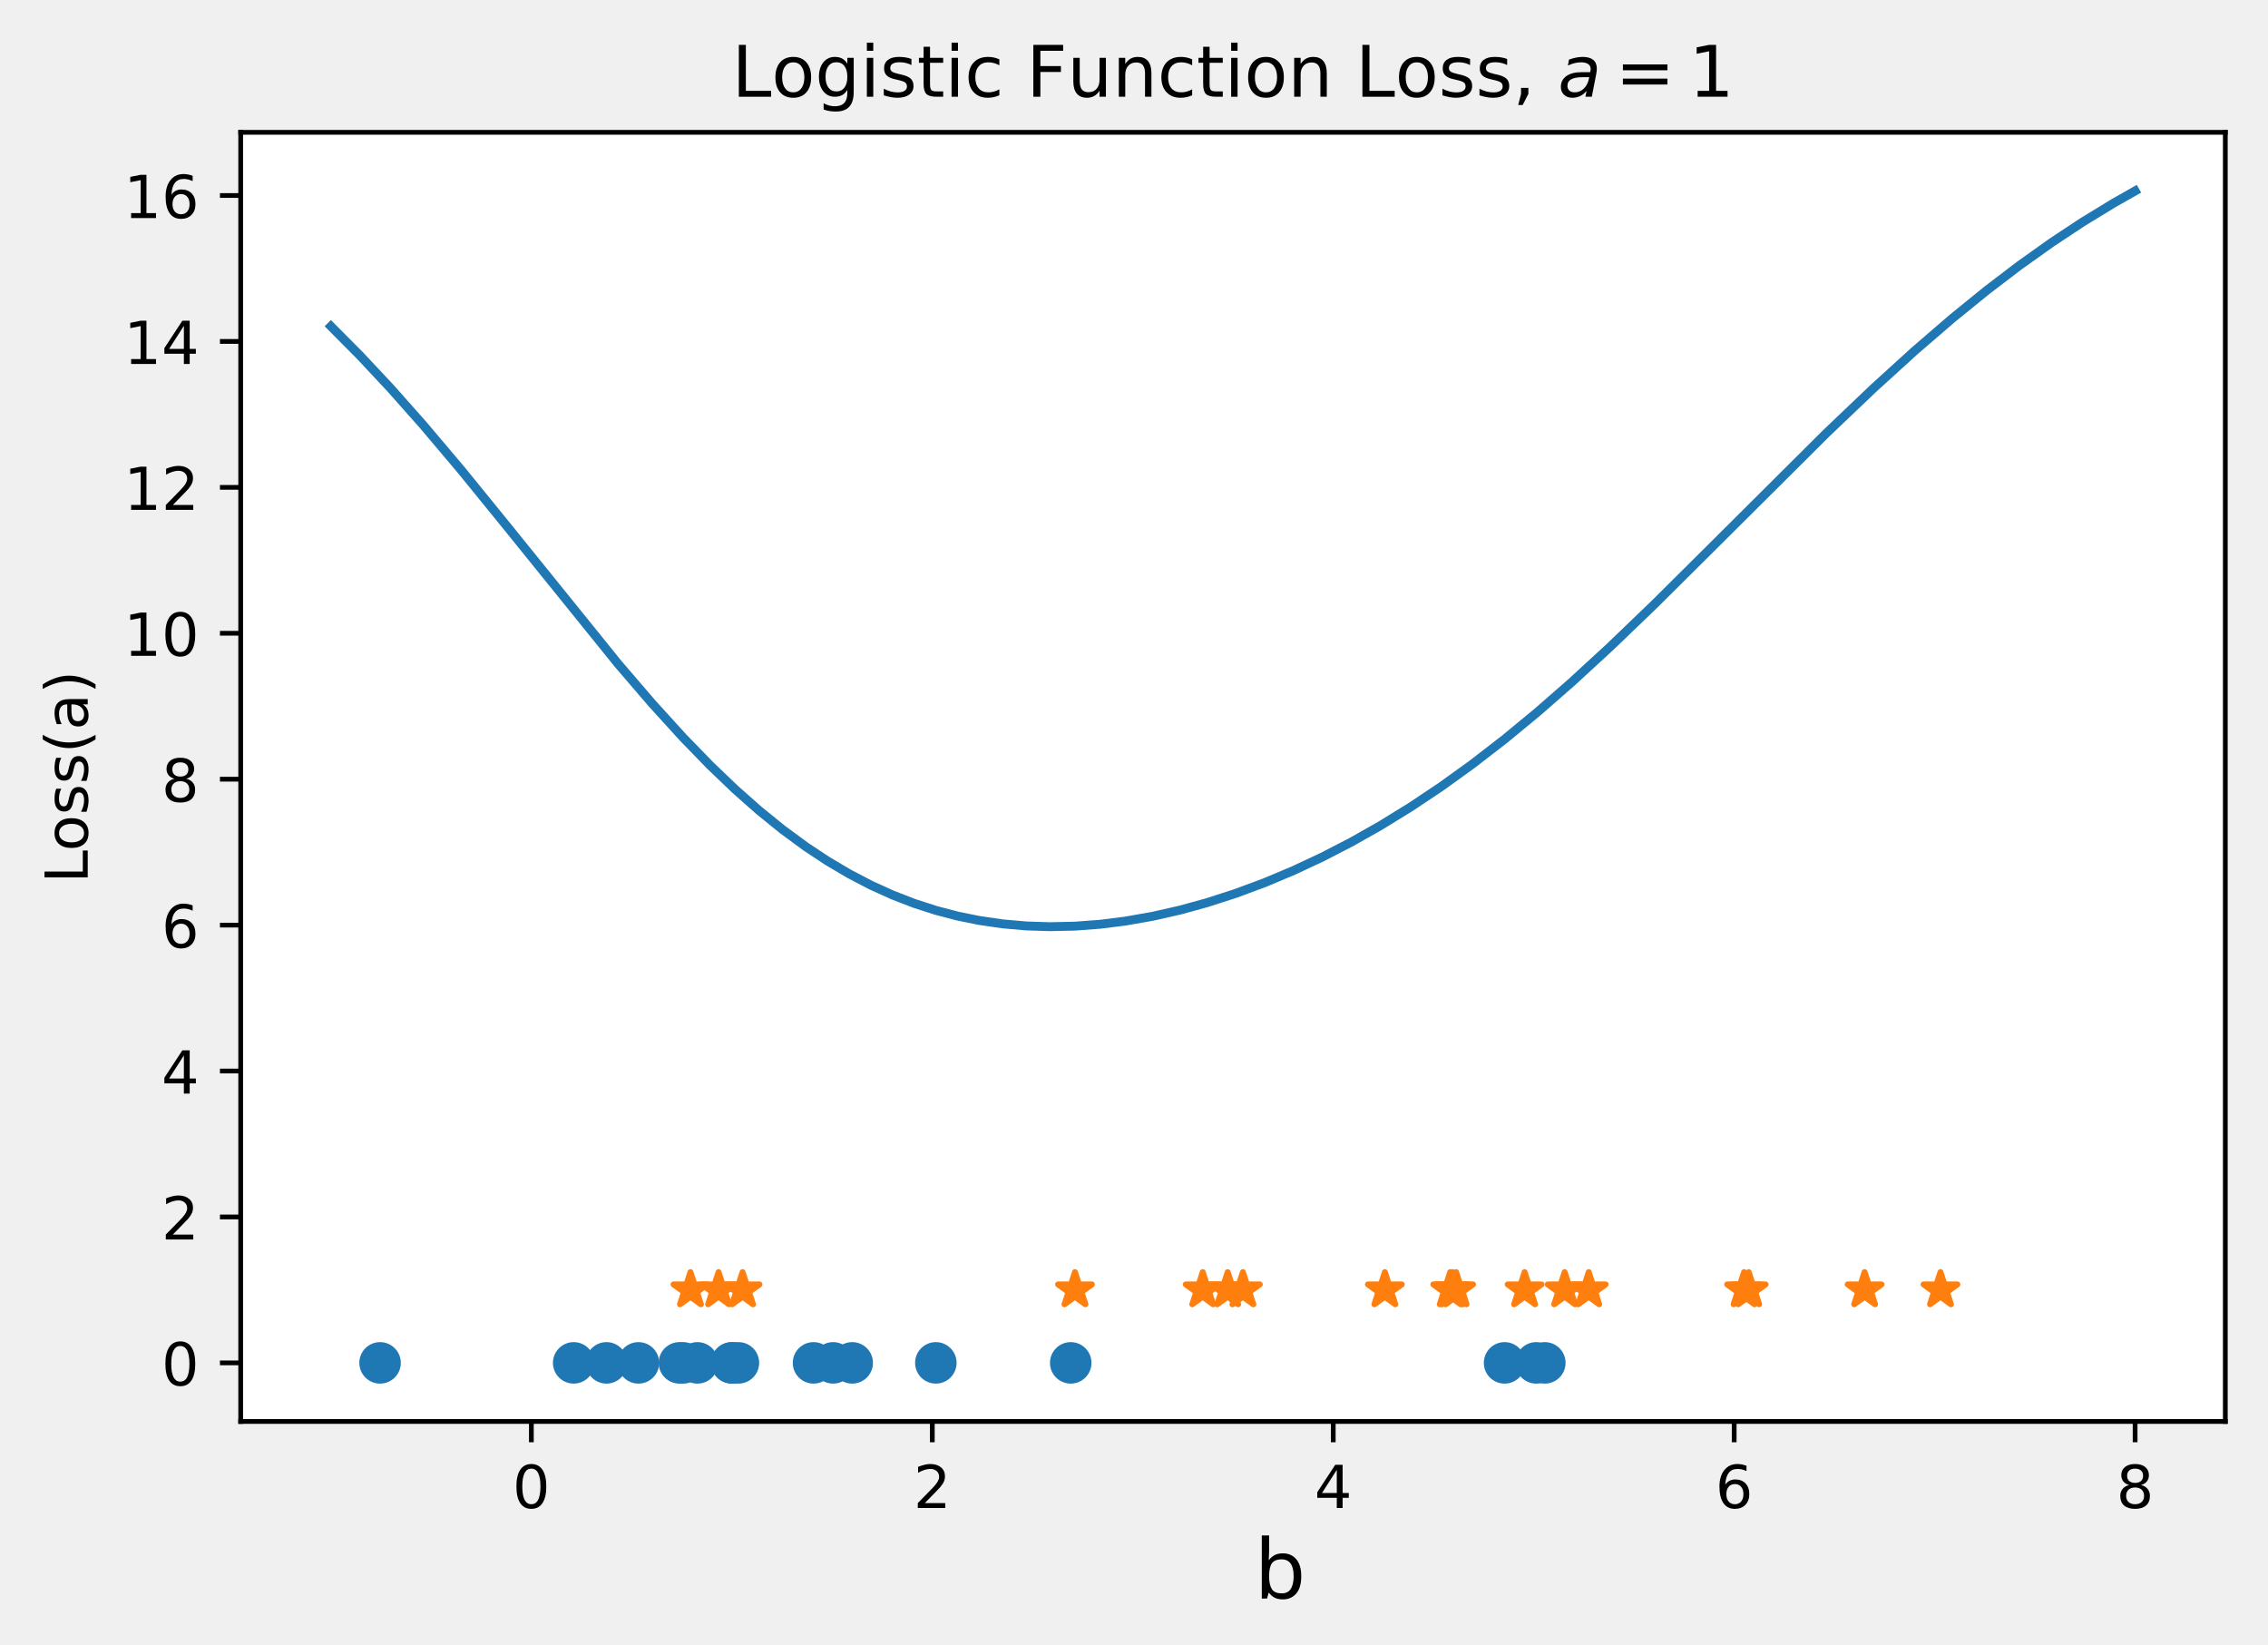
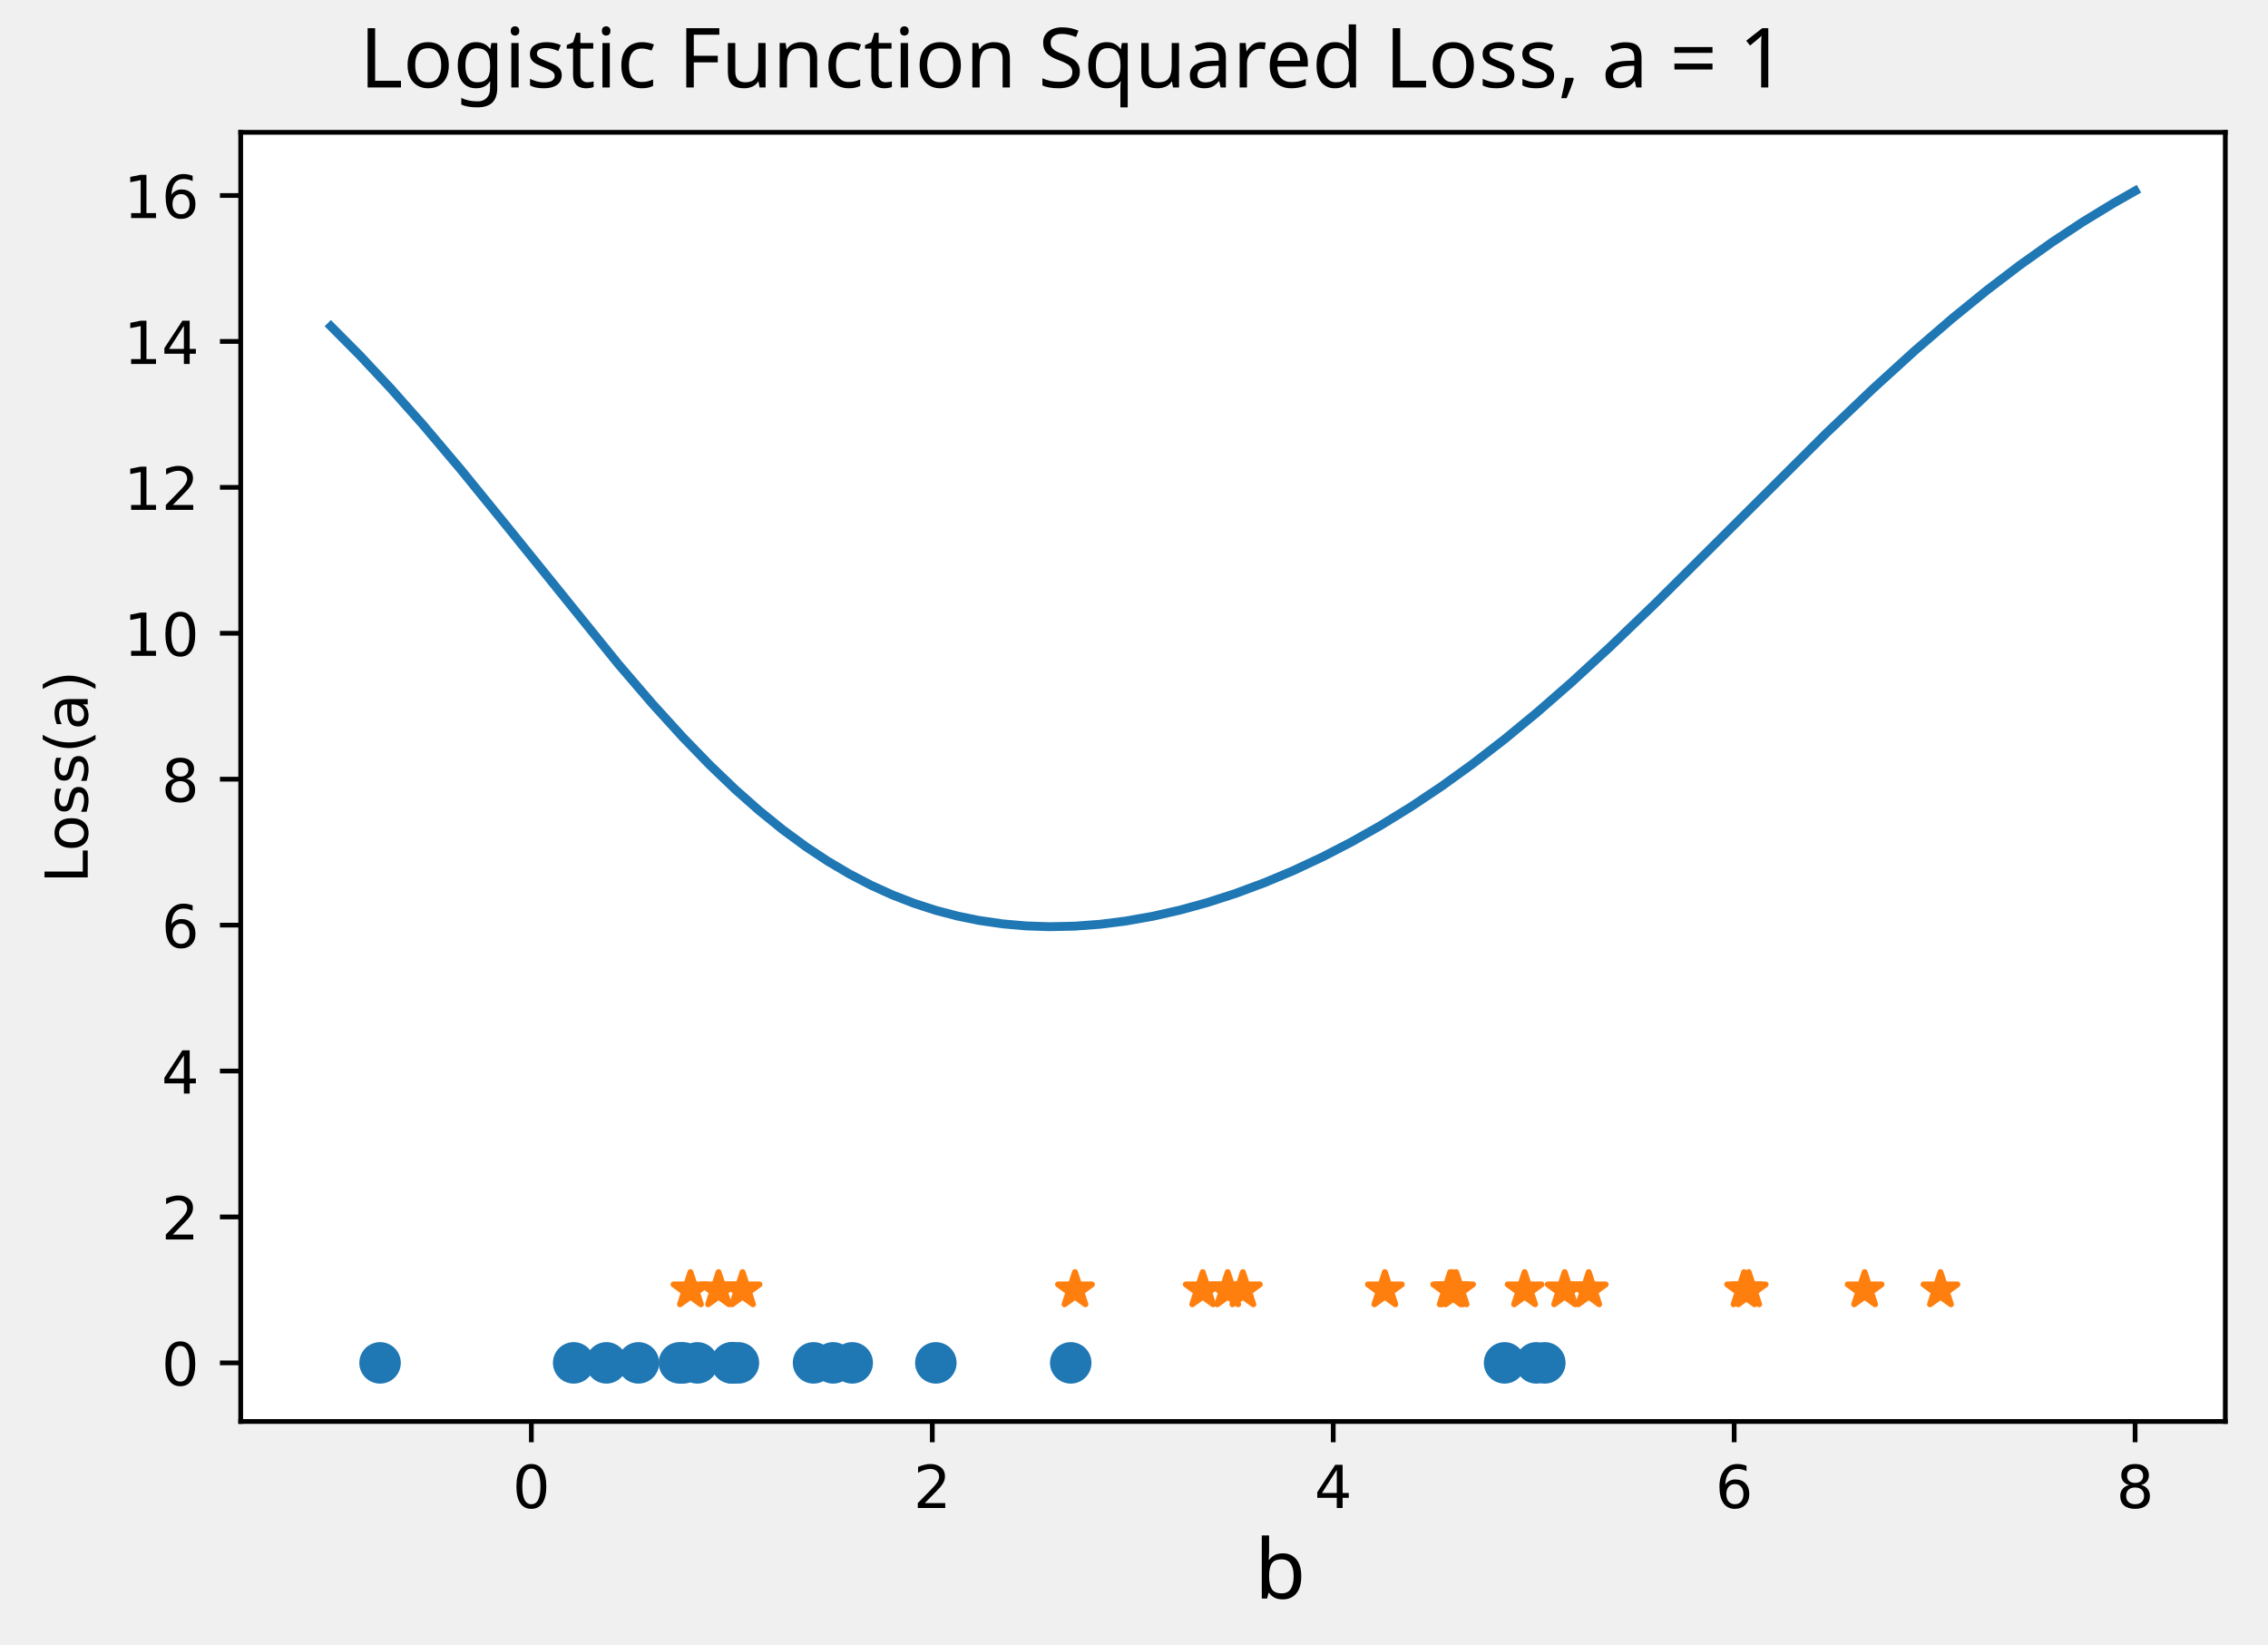
<svg xmlns="http://www.w3.org/2000/svg" xmlns:xlink="http://www.w3.org/1999/xlink" height="277.316pt" version="1.1" viewBox="0 0 382.603 277.316" width="382.603pt" id="svg410">
  <defs id="defs6">
    <style type="text/css" id="style4">*{stroke-linecap:butt;stroke-linejoin:round;}</style>
  </defs>
  <g id="figure_1">
    <g id="patch_1">
      <path d="M 0 277.316  L 382.603 277.316  L 382.603 0  L 0 0  z " style="fill:none;" id="path8" />
    </g>
    <g id="axes_1">
      <g id="patch_2">
        <path d="M 40.603 239.76  L 375.403 239.76  L 375.403 22.32  L 40.603 22.32  z " style="fill:#ffffff;" id="path11" />
      </g>
      <g id="PathCollection_1">
        <defs id="defs15">
          <path d="M 0 3  C 0.796 3 1.559 2.684 2.121 2.121  C 2.684 1.559 3 0.796 3 0  C 3 -0.796 2.684 -1.559 2.121 -2.121  C 1.559 -2.684 0.796 -3 0 -3  C -0.796 -3 -1.559 -2.684 -2.121 -2.121  C -2.684 -1.559 -3 -0.796 -3 0  C -3 0.796 -2.684 1.559 -2.121 2.121  C -1.559 2.684 -0.796 3 0 3  z " id="mbe18ef6a4b" style="stroke:#1f77b4;" />
        </defs>
        <g clip-path="url(#p42c1646e25)" id="g53">
          <use style="fill:#1f77b4;stroke:#1f77b4;" x="180.628" xlink:href="#mbe18ef6a4b" y="229.876" id="use17" />
          <use style="fill:#1f77b4;stroke:#1f77b4;" x="107.701" xlink:href="#mbe18ef6a4b" y="229.876" id="use19" />
          <use style="fill:#1f77b4;stroke:#1f77b4;" x="124.568" xlink:href="#mbe18ef6a4b" y="229.876" id="use21" />
          <use style="fill:#1f77b4;stroke:#1f77b4;" x="137.239" xlink:href="#mbe18ef6a4b" y="229.876" id="use23" />
          <use style="fill:#1f77b4;stroke:#1f77b4;" x="96.778" xlink:href="#mbe18ef6a4b" y="229.876" id="use25" />
          <use style="fill:#1f77b4;stroke:#1f77b4;" x="123.528" xlink:href="#mbe18ef6a4b" y="229.876" id="use27" />
          <use style="fill:#1f77b4;stroke:#1f77b4;" x="123.428" xlink:href="#mbe18ef6a4b" y="229.876" id="use29" />
          <use style="fill:#1f77b4;stroke:#1f77b4;" x="64.116" xlink:href="#mbe18ef6a4b" y="229.876" id="use31" />
          <use style="fill:#1f77b4;stroke:#1f77b4;" x="157.873" xlink:href="#mbe18ef6a4b" y="229.876" id="use33" />
          <use style="fill:#1f77b4;stroke:#1f77b4;" x="143.765" xlink:href="#mbe18ef6a4b" y="229.876" id="use35" />
          <use style="fill:#1f77b4;stroke:#1f77b4;" x="102.307" xlink:href="#mbe18ef6a4b" y="229.876" id="use37" />
          <use style="fill:#1f77b4;stroke:#1f77b4;" x="117.656" xlink:href="#mbe18ef6a4b" y="229.876" id="use39" />
          <use style="fill:#1f77b4;stroke:#1f77b4;" x="140.546" xlink:href="#mbe18ef6a4b" y="229.876" id="use41" />
          <use style="fill:#1f77b4;stroke:#1f77b4;" x="114.619" xlink:href="#mbe18ef6a4b" y="229.876" id="use43" />
          <use style="fill:#1f77b4;stroke:#1f77b4;" x="115.248" xlink:href="#mbe18ef6a4b" y="229.876" id="use45" />
          <use style="fill:#1f77b4;stroke:#1f77b4;" x="253.816" xlink:href="#mbe18ef6a4b" y="229.876" id="use47" />
          <use style="fill:#1f77b4;stroke:#1f77b4;" x="260.606" xlink:href="#mbe18ef6a4b" y="229.876" id="use49" />
          <use style="fill:#1f77b4;stroke:#1f77b4;" x="259.149" xlink:href="#mbe18ef6a4b" y="229.876" id="use51" />
        </g>
      </g>
      <g id="PathCollection_2">
        <defs id="defs57">
          <path d="M 0 -3  L -0.674 -0.927  L -2.853 -0.927  L -1.09 0.354  L -1.763 2.427  L -0 1.146  L 1.763 2.427  L 1.09 0.354  L 2.853 -0.927  L 0.674 -0.927  z " id="mba5cd8f44b" style="stroke:#ff7f0e;" />
        </defs>
        <g clip-path="url(#p42c1646e25)" id="g95">
          <use style="fill:#ff7f0e;stroke:#ff7f0e;" x="268.012" xlink:href="#mba5cd8f44b" y="217.57" id="use59" />
          <use style="fill:#ff7f0e;stroke:#ff7f0e;" x="207.106" xlink:href="#mba5cd8f44b" y="217.57" id="use61" />
          <use style="fill:#ff7f0e;stroke:#ff7f0e;" x="314.554" xlink:href="#mba5cd8f44b" y="217.57" id="use63" />
          <use style="fill:#ff7f0e;stroke:#ff7f0e;" x="263.95" xlink:href="#mba5cd8f44b" y="217.57" id="use65" />
          <use style="fill:#ff7f0e;stroke:#ff7f0e;" x="245.638" xlink:href="#mba5cd8f44b" y="217.57" id="use67" />
          <use style="fill:#ff7f0e;stroke:#ff7f0e;" x="327.35" xlink:href="#mba5cd8f44b" y="217.57" id="use69" />
          <use style="fill:#ff7f0e;stroke:#ff7f0e;" x="257.196" xlink:href="#mba5cd8f44b" y="217.57" id="use71" />
          <use style="fill:#ff7f0e;stroke:#ff7f0e;" x="209.671" xlink:href="#mba5cd8f44b" y="217.57" id="use73" />
          <use style="fill:#ff7f0e;stroke:#ff7f0e;" x="245.026" xlink:href="#mba5cd8f44b" y="217.57" id="use75" />
          <use style="fill:#ff7f0e;stroke:#ff7f0e;" x="181.344" xlink:href="#mba5cd8f44b" y="217.57" id="use77" />
          <use style="fill:#ff7f0e;stroke:#ff7f0e;" x="294.219" xlink:href="#mba5cd8f44b" y="217.57" id="use79" />
          <use style="fill:#ff7f0e;stroke:#ff7f0e;" x="244.646" xlink:href="#mba5cd8f44b" y="217.57" id="use81" />
          <use style="fill:#ff7f0e;stroke:#ff7f0e;" x="233.619" xlink:href="#mba5cd8f44b" y="217.57" id="use83" />
          <use style="fill:#ff7f0e;stroke:#ff7f0e;" x="294.999" xlink:href="#mba5cd8f44b" y="217.57" id="use85" />
          <use style="fill:#ff7f0e;stroke:#ff7f0e;" x="202.894" xlink:href="#mba5cd8f44b" y="217.57" id="use87" />
          <use style="fill:#ff7f0e;stroke:#ff7f0e;" x="125.268" xlink:href="#mba5cd8f44b" y="217.57" id="use89" />
          <use style="fill:#ff7f0e;stroke:#ff7f0e;" x="116.476" xlink:href="#mba5cd8f44b" y="217.57" id="use91" />
          <use style="fill:#ff7f0e;stroke:#ff7f0e;" x="121.218" xlink:href="#mba5cd8f44b" y="217.57" id="use93" />
        </g>
      </g>
      <g id="matplotlib.axis_1">
        <g id="xtick_1">
          <g id="line2d_1">
            <defs id="defs99">
              <path d="M 0 0  L 0 3.5  " id="m3d3342a121" style="stroke:#000000;stroke-width:0.8;" />
            </defs>
            <g id="g103">
              <use style="stroke:#000000;stroke-width:0.8;" x="89.639" xlink:href="#m3d3342a121" y="239.76" id="use101" />
            </g>
          </g>
          <g id="text_1">
            <g transform="translate(86.45824 254.3584)scale(0.1 -0.1)" id="g111">
              <defs id="defs107">
                <path d="M 31.781 66.406  Q 24.172 66.406 20.328 58.906  Q 16.5 51.422 16.5 36.375  Q 16.5 21.391 20.328 13.891  Q 24.172 6.391 31.781 6.391  Q 39.453 6.391 43.281 13.891  Q 47.125 21.391 47.125 36.375  Q 47.125 51.422 43.281 58.906  Q 39.453 66.406 31.781 66.406  z M 31.781 74.219  Q 44.047 74.219 50.516 64.516  Q 56.984 54.828 56.984 36.375  Q 56.984 17.969 50.516 8.266  Q 44.047 -1.422 31.781 -1.422  Q 19.531 -1.422 13.062 8.266  Q 6.594 17.969 6.594 36.375  Q 6.594 54.828 13.062 64.516  Q 19.531 74.219 31.781 74.219  z " id="DejaVuSans-48" />
              </defs>
              <use xlink:href="#DejaVuSans-48" id="use109" />
            </g>
          </g>
        </g>
        <g id="xtick_2">
          <g id="line2d_2">
            <g id="g117">
              <use style="stroke:#000000;stroke-width:0.8;" x="157.276" xlink:href="#m3d3342a121" y="239.76" id="use115" />
            </g>
          </g>
          <g id="text_2">
            <g transform="translate(154.0946 254.3584)scale(0.1 -0.1)" id="g125">
              <defs id="defs121">
                <path d="M 19.188 8.297  L 53.609 8.297  L 53.609 0  L 7.328 0  L 7.328 8.297  Q 12.938 14.109 22.625 23.891  Q 32.328 33.688 34.812 36.531  Q 39.547 41.844 41.422 45.531  Q 43.312 49.219 43.312 52.781  Q 43.312 58.594 39.234 62.25  Q 35.156 65.922 28.609 65.922  Q 23.969 65.922 18.812 64.312  Q 13.672 62.703 7.812 59.422  L 7.812 69.391  Q 13.766 71.781 18.938 73  Q 24.125 74.219 28.422 74.219  Q 39.75 74.219 46.484 68.547  Q 53.219 62.891 53.219 53.422  Q 53.219 48.922 51.531 44.891  Q 49.859 40.875 45.406 35.406  Q 44.188 33.984 37.641 27.219  Q 31.109 20.453 19.188 8.297  z " id="DejaVuSans-50" />
              </defs>
              <use xlink:href="#DejaVuSans-50" id="use123" />
            </g>
          </g>
        </g>
        <g id="xtick_3">
          <g id="line2d_3">
            <g id="g131">
              <use style="stroke:#000000;stroke-width:0.8;" x="224.912" xlink:href="#m3d3342a121" y="239.76" id="use129" />
            </g>
          </g>
          <g id="text_3">
            <g transform="translate(221.731 254.3584)scale(0.1 -0.1)" id="g139">
              <defs id="defs135">
                <path d="M 37.797 64.312  L 12.891 25.391  L 37.797 25.391  z M 35.203 72.906  L 47.609 72.906  L 47.609 25.391  L 58.016 25.391  L 58.016 17.188  L 47.609 17.188  L 47.609 0  L 37.797 0  L 37.797 17.188  L 4.891 17.188  L 4.891 26.703  z " id="DejaVuSans-52" />
              </defs>
              <use xlink:href="#DejaVuSans-52" id="use137" />
            </g>
          </g>
        </g>
        <g id="xtick_4">
          <g id="line2d_4">
            <g id="g145">
              <use style="stroke:#000000;stroke-width:0.8;" x="292.549" xlink:href="#m3d3342a121" y="239.76" id="use143" />
            </g>
          </g>
          <g id="text_4">
            <g transform="translate(289.3673 254.3584)scale(0.1 -0.1)" id="g153">
              <defs id="defs149">
                <path d="M 33.016 40.375  Q 26.375 40.375 22.484 35.828  Q 18.609 31.297 18.609 23.391  Q 18.609 15.531 22.484 10.953  Q 26.375 6.391 33.016 6.391  Q 39.656 6.391 43.531 10.953  Q 47.406 15.531 47.406 23.391  Q 47.406 31.297 43.531 35.828  Q 39.656 40.375 33.016 40.375  z M 52.594 71.297  L 52.594 62.312  Q 48.875 64.062 45.094 64.984  Q 41.312 65.922 37.594 65.922  Q 27.828 65.922 22.672 59.328  Q 17.531 52.734 16.797 39.406  Q 19.672 43.656 24.016 45.922  Q 28.375 48.188 33.594 48.188  Q 44.578 48.188 50.953 41.516  Q 57.328 34.859 57.328 23.391  Q 57.328 12.156 50.688 5.359  Q 44.047 -1.422 33.016 -1.422  Q 20.359 -1.422 13.672 8.266  Q 6.984 17.969 6.984 36.375  Q 6.984 53.656 15.188 63.938  Q 23.391 74.219 37.203 74.219  Q 40.922 74.219 44.703 73.484  Q 48.484 72.75 52.594 71.297  z " id="DejaVuSans-54" />
              </defs>
              <use xlink:href="#DejaVuSans-54" id="use151" />
            </g>
          </g>
        </g>
        <g id="xtick_5">
          <g id="line2d_5">
            <g id="g159">
              <use style="stroke:#000000;stroke-width:0.8;" x="360.185" xlink:href="#m3d3342a121" y="239.76" id="use157" />
            </g>
          </g>
          <g id="text_5">
            <g transform="translate(357.0037 254.3584)scale(0.1 -0.1)" id="g167">
              <defs id="defs163">
                <path d="M 31.781 34.625  Q 24.75 34.625 20.719 30.859  Q 16.703 27.094 16.703 20.516  Q 16.703 13.922 20.719 10.156  Q 24.75 6.391 31.781 6.391  Q 38.812 6.391 42.859 10.172  Q 46.922 13.969 46.922 20.516  Q 46.922 27.094 42.891 30.859  Q 38.875 34.625 31.781 34.625  z M 21.922 38.812  Q 15.578 40.375 12.031 44.719  Q 8.5 49.078 8.5 55.328  Q 8.5 64.062 14.719 69.141  Q 20.953 74.219 31.781 74.219  Q 42.672 74.219 48.875 69.141  Q 55.078 64.062 55.078 55.328  Q 55.078 49.078 51.531 44.719  Q 48 40.375 41.703 38.812  Q 48.828 37.156 52.797 32.312  Q 56.781 27.484 56.781 20.516  Q 56.781 9.906 50.312 4.234  Q 43.844 -1.422 31.781 -1.422  Q 19.734 -1.422 13.25 4.234  Q 6.781 9.906 6.781 20.516  Q 6.781 27.484 10.781 32.312  Q 14.797 37.156 21.922 38.812  z M 18.312 54.391  Q 18.312 48.734 21.844 45.562  Q 25.391 42.391 31.781 42.391  Q 38.141 42.391 41.719 45.562  Q 45.312 48.734 45.312 54.391  Q 45.312 60.062 41.719 63.234  Q 38.141 66.406 31.781 66.406  Q 25.391 66.406 21.844 63.234  Q 18.312 60.062 18.312 54.391  z " id="DejaVuSans-56" />
              </defs>
              <use xlink:href="#DejaVuSans-56" id="use165" />
            </g>
          </g>
        </g>
        <text xml:space="preserve" style="font-style:normal;font-weight:normal;font-size:14px;line-height:1.25;font-family:sans-serif;letter-spacing:0px;word-spacing:0px;fill:#000000;fill-opacity:1;stroke:none;stroke-width:0.75;stroke-linecap:butt;stroke-linejoin:round" x="211.672" y="269.63" id="text1225">
          <tspan id="tspan1223" style="stroke-width:0.75;stroke-linecap:butt;stroke-linejoin:round" x="211.672" y="269.63">b</tspan>
        </text>
      </g>
      <g id="matplotlib.axis_2">
        <g id="ytick_1">
          <g id="line2d_6">
            <defs id="defs181">
              <path d="M 0 0  L -3.5 0  " id="m7f8fab31bf" style="stroke:#000000;stroke-width:0.8;" />
            </defs>
            <g id="g185">
              <use style="stroke:#000000;stroke-width:0.8;" x="40.603" xlink:href="#m7f8fab31bf" y="229.876" id="use183" />
            </g>
          </g>
          <g id="text_7">
            <g transform="translate(27.24063 233.6756)scale(0.1 -0.1)" id="g190">
              <use xlink:href="#DejaVuSans-48" id="use188" />
            </g>
          </g>
        </g>
        <g id="ytick_2">
          <g id="line2d_7">
            <g id="g196">
              <use style="stroke:#000000;stroke-width:0.8;" x="40.603" xlink:href="#m7f8fab31bf" y="205.264" id="use194" />
            </g>
          </g>
          <g id="text_8">
            <g transform="translate(27.24063 209.0632)scale(0.1 -0.1)" id="g201">
              <use xlink:href="#DejaVuSans-50" id="use199" />
            </g>
          </g>
        </g>
        <g id="ytick_3">
          <g id="line2d_8">
            <g id="g207">
              <use style="stroke:#000000;stroke-width:0.8;" x="40.603" xlink:href="#m7f8fab31bf" y="180.652" id="use205" />
            </g>
          </g>
          <g id="text_9">
            <g transform="translate(27.24063 184.4508)scale(0.1 -0.1)" id="g212">
              <use xlink:href="#DejaVuSans-52" id="use210" />
            </g>
          </g>
        </g>
        <g id="ytick_4">
          <g id="line2d_9">
            <g id="g218">
              <use style="stroke:#000000;stroke-width:0.8;" x="40.603" xlink:href="#m7f8fab31bf" y="156.039" id="use216" />
            </g>
          </g>
          <g id="text_10">
            <g transform="translate(27.24063 159.8384)scale(0.1 -0.1)" id="g223">
              <use xlink:href="#DejaVuSans-54" id="use221" />
            </g>
          </g>
        </g>
        <g id="ytick_5">
          <g id="line2d_10">
            <g id="g229">
              <use style="stroke:#000000;stroke-width:0.8;" x="40.603" xlink:href="#m7f8fab31bf" y="131.427" id="use227" />
            </g>
          </g>
          <g id="text_11">
            <g transform="translate(27.24063 135.226)scale(0.1 -0.1)" id="g234">
              <use xlink:href="#DejaVuSans-56" id="use232" />
            </g>
          </g>
        </g>
        <g id="ytick_6">
          <g id="line2d_11">
            <g id="g240">
              <use style="stroke:#000000;stroke-width:0.8;" x="40.603" xlink:href="#m7f8fab31bf" y="106.814" id="use238" />
            </g>
          </g>
          <g id="text_12">
            <g transform="translate(20.87813 110.6136)scale(0.1 -0.1)" id="g250">
              <defs id="defs244">
                <path d="M 12.406 8.297  L 28.516 8.297  L 28.516 63.922  L 10.984 60.406  L 10.984 69.391  L 28.422 72.906  L 38.281 72.906  L 38.281 8.297  L 54.391 8.297  L 54.391 0  L 12.406 0  z " id="DejaVuSans-49" />
              </defs>
              <use xlink:href="#DejaVuSans-49" id="use246" />
              <use x="63.623" xlink:href="#DejaVuSans-48" id="use248" />
            </g>
          </g>
        </g>
        <g id="ytick_7">
          <g id="line2d_12">
            <g id="g256">
              <use style="stroke:#000000;stroke-width:0.8;" x="40.603" xlink:href="#m7f8fab31bf" y="82.202" id="use254" />
            </g>
          </g>
          <g id="text_13">
            <g transform="translate(20.87813 86.0012)scale(0.1 -0.1)" id="g263">
              <use xlink:href="#DejaVuSans-49" id="use259" />
              <use x="63.623" xlink:href="#DejaVuSans-50" id="use261" />
            </g>
          </g>
        </g>
        <g id="ytick_8">
          <g id="line2d_13">
            <g id="g269">
              <use style="stroke:#000000;stroke-width:0.8;" x="40.603" xlink:href="#m7f8fab31bf" y="57.59" id="use267" />
            </g>
          </g>
          <g id="text_14">
            <g transform="translate(20.87813 61.38881)scale(0.1 -0.1)" id="g276">
              <use xlink:href="#DejaVuSans-49" id="use272" />
              <use x="63.623" xlink:href="#DejaVuSans-52" id="use274" />
            </g>
          </g>
        </g>
        <g id="ytick_9">
          <g id="line2d_14">
            <g id="g282">
              <use style="stroke:#000000;stroke-width:0.8;" x="40.603" xlink:href="#m7f8fab31bf" y="32.977" id="use280" />
            </g>
          </g>
          <g id="text_15">
            <g transform="translate(20.87813 36.77641)scale(0.1 -0.1)" id="g289">
              <use xlink:href="#DejaVuSans-49" id="use285" />
              <use x="63.623" xlink:href="#DejaVuSans-54" id="use287" />
            </g>
          </g>
        </g>
        <g id="text_16">
          <g transform="translate(14.79844 148.9728)rotate(-90)scale(0.1 -0.1)" id="g314">
            <defs id="defs298">
              <path d="M 9.812 72.906  L 19.672 72.906  L 19.672 8.297  L 55.172 8.297  L 55.172 0  L 9.812 0  z " id="DejaVuSans-76" />
              <path d="M 30.609 48.391  Q 23.391 48.391 19.188 42.75  Q 14.984 37.109 14.984 27.297  Q 14.984 17.484 19.156 11.844  Q 23.344 6.203 30.609 6.203  Q 37.797 6.203 41.984 11.859  Q 46.188 17.531 46.188 27.297  Q 46.188 37.016 41.984 42.703  Q 37.797 48.391 30.609 48.391  z M 30.609 56  Q 42.328 56 49.016 48.375  Q 55.719 40.766 55.719 27.297  Q 55.719 13.875 49.016 6.219  Q 42.328 -1.422 30.609 -1.422  Q 18.844 -1.422 12.172 6.219  Q 5.516 13.875 5.516 27.297  Q 5.516 40.766 12.172 48.375  Q 18.844 56 30.609 56  z " id="DejaVuSans-111" />
              <path d="M 44.281 53.078  L 44.281 44.578  Q 40.484 46.531 36.375 47.5  Q 32.281 48.484 27.875 48.484  Q 21.188 48.484 17.844 46.438  Q 14.5 44.391 14.5 40.281  Q 14.5 37.156 16.891 35.375  Q 19.281 33.594 26.516 31.984  L 29.594 31.297  Q 39.156 29.25 43.188 25.516  Q 47.219 21.781 47.219 15.094  Q 47.219 7.469 41.188 3.016  Q 35.156 -1.422 24.609 -1.422  Q 20.219 -1.422 15.453 -0.562  Q 10.688 0.297 5.422 2  L 5.422 11.281  Q 10.406 8.688 15.234 7.391  Q 20.062 6.109 24.812 6.109  Q 31.156 6.109 34.562 8.281  Q 37.984 10.453 37.984 14.406  Q 37.984 18.062 35.516 20.016  Q 33.062 21.969 24.703 23.781  L 21.578 24.516  Q 13.234 26.266 9.516 29.906  Q 5.812 33.547 5.812 39.891  Q 5.812 47.609 11.281 51.797  Q 16.75 56 26.812 56  Q 31.781 56 36.172 55.266  Q 40.578 54.547 44.281 53.078  z " id="DejaVuSans-115" />
              <path d="M 31 75.875  Q 24.469 64.656 21.281 53.656  Q 18.109 42.672 18.109 31.391  Q 18.109 20.125 21.312 9.062  Q 24.516 -2 31 -13.188  L 23.188 -13.188  Q 15.875 -1.703 12.234 9.375  Q 8.594 20.453 8.594 31.391  Q 8.594 42.281 12.203 53.312  Q 15.828 64.359 23.188 75.875  z " id="DejaVuSans-40" />
              <path d="M 8.016 75.875  L 15.828 75.875  Q 23.141 64.359 26.781 53.312  Q 30.422 42.281 30.422 31.391  Q 30.422 20.453 26.781 9.375  Q 23.141 -1.703 15.828 -13.188  L 8.016 -13.188  Q 14.5 -2 17.703 9.062  Q 20.906 20.125 20.906 31.391  Q 20.906 42.672 17.703 53.656  Q 14.5 64.656 8.016 75.875  z " id="DejaVuSans-41" />
            </defs>
            <use xlink:href="#DejaVuSans-76" id="use300" />
            <use x="53.963" xlink:href="#DejaVuSans-111" id="use302" />
            <use x="115.145" xlink:href="#DejaVuSans-115" id="use304" />
            <use x="167.244" xlink:href="#DejaVuSans-115" id="use306" />
            <use x="219.344" xlink:href="#DejaVuSans-40" id="use308" />
            <path id="use310" d="m 292.639,27.484 q -10.891,0 -15.094,-2.484 -4.203,-2.484 -4.203,-8.5 0,-4.781 3.156,-7.594 3.156,-2.797 8.562,-2.797 7.484,0 12,5.297 4.516,5.297 4.516,14.078 v 2 z m 17.922,3.719 V 0 h -8.984 v 8.297 q -3.078,-4.969 -7.672,-7.344 -4.594,-2.375 -11.234,-2.375 -8.391,0 -13.359,4.719 -4.953,4.719 -4.953,12.625 0,9.219 6.172,13.906 6.188,4.688 18.438,4.688 h 12.609 v 0.891 q 0,6.203 -4.078,9.594 -4.078,3.391 -11.453,3.391 -4.688,0 -9.141,-1.125 -4.438,-1.125 -8.531,-3.375 v 8.312 q 4.922,1.906 9.562,2.844 Q 282.576,56 286.967,56 q 11.875,0 17.734,-6.156 5.859,-6.141 5.859,-18.641 z" style="stroke-linecap:butt;stroke-linejoin:round" />
            <use x="319.637" xlink:href="#DejaVuSans-41" id="use312" />
          </g>
        </g>
      </g>
      <g id="line2d_15">
        <path clip-path="url(#p42c1646e25)" d="M 55.821 55.036  L 60.696 59.941  L 65.875 65.473  L 71.359 71.656  L 77.757 79.222  L 85.679 88.963  L 104.264 111.963  L 110.052 118.703  L 115.232 124.399  L 119.802 129.103  L 124.067 133.186  L 128.028 136.69  L 131.988 139.902  L 135.949 142.815  L 139.605 145.234  L 143.261 147.395  L 146.917 149.302  L 150.573 150.959  L 154.229 152.374  L 157.885 153.556  L 161.541 154.514  L 165.197 155.257  L 169.158 155.832  L 173.119 156.177  L 177.079 156.306  L 181.345 156.214  L 185.61 155.894  L 189.875 155.358  L 194.445 154.552  L 199.015 153.519  L 203.585 152.264  L 208.46 150.691  L 213.335 148.879  L 218.21 146.832  L 223.084 144.55  L 227.959 142.033  L 232.834 139.278  L 238.013 136.089  L 243.192 132.627  L 248.372 128.894  L 253.856 124.654  L 259.34 120.13  L 265.128 115.074  L 271.526 109.193  L 279.143 101.875  L 289.502 91.58  L 308.087 73.078  L 316.008 65.531  L 323.015 59.159  L 329.413 53.647  L 335.202 48.947  L 340.686 44.765  L 346.17 40.863  L 351.35 37.441  L 356.529 34.28  L 360.185 32.204  L 360.185 32.204  " style="fill:none;stroke:#1f77b4;stroke-linecap:square;stroke-width:1.5;" id="path318" />
      </g>
      <g id="patch_3">
        <path d="M 40.603 239.76  L 40.603 22.32  " style="fill:none;stroke:#000000;stroke-linecap:square;stroke-linejoin:miter;stroke-width:0.8;" id="path321" />
      </g>
      <g id="patch_4">
        <path d="M 375.403 239.76  L 375.403 22.32  " style="fill:none;stroke:#000000;stroke-linecap:square;stroke-linejoin:miter;stroke-width:0.8;" id="path324" />
      </g>
      <g id="patch_5">
        <path d="M 40.603 239.76  L 375.403 239.76  " style="fill:none;stroke:#000000;stroke-linecap:square;stroke-linejoin:miter;stroke-width:0.8;" id="path327" />
      </g>
      <g id="patch_6">
        <path d="M 40.603 22.32  L 375.403 22.32  " style="fill:none;stroke:#000000;stroke-linecap:square;stroke-linejoin:miter;stroke-width:0.8;" id="path330" />
      </g>
-       <g id="text_17">
-         <g transform="translate(123.4631 16.32)scale(0.12 -0.12)" id="g400">
-           <defs id="defs344">
-             <path d="M 45.406 27.984  Q 45.406 37.75 41.375 43.109  Q 37.359 48.484 30.078 48.484  Q 22.859 48.484 18.828 43.109  Q 14.797 37.75 14.797 27.984  Q 14.797 18.266 18.828 12.891  Q 22.859 7.516 30.078 7.516  Q 37.359 7.516 41.375 12.891  Q 45.406 18.266 45.406 27.984  z M 54.391 6.781  Q 54.391 -7.172 48.188 -13.984  Q 42 -20.797 29.203 -20.797  Q 24.469 -20.797 20.266 -20.094  Q 16.062 -19.391 12.109 -17.922  L 12.109 -9.188  Q 16.062 -11.328 19.922 -12.344  Q 23.781 -13.375 27.781 -13.375  Q 36.625 -13.375 41.016 -8.766  Q 45.406 -4.156 45.406 5.172  L 45.406 9.625  Q 42.625 4.781 38.281 2.391  Q 33.938 0 27.875 0  Q 17.828 0 11.672 7.656  Q 5.516 15.328 5.516 27.984  Q 5.516 40.672 11.672 48.328  Q 17.828 56 27.875 56  Q 33.938 56 38.281 53.609  Q 42.625 51.219 45.406 46.391  L 45.406 54.688  L 54.391 54.688  z " id="DejaVuSans-103" />
-             <path d="M 9.422 54.688  L 18.406 54.688  L 18.406 0  L 9.422 0  z M 9.422 75.984  L 18.406 75.984  L 18.406 64.594  L 9.422 64.594  z " id="DejaVuSans-105" />
-             <path d="M 18.312 70.219  L 18.312 54.688  L 36.812 54.688  L 36.812 47.703  L 18.312 47.703  L 18.312 18.016  Q 18.312 11.328 20.141 9.422  Q 21.969 7.516 27.594 7.516  L 36.812 7.516  L 36.812 0  L 27.594 0  Q 17.188 0 13.234 3.875  Q 9.281 7.766 9.281 18.016  L 9.281 47.703  L 2.688 47.703  L 2.688 54.688  L 9.281 54.688  L 9.281 70.219  z " id="DejaVuSans-116" />
-             <path d="M 48.781 52.594  L 48.781 44.188  Q 44.969 46.297 41.141 47.344  Q 37.312 48.391 33.406 48.391  Q 24.656 48.391 19.812 42.844  Q 14.984 37.312 14.984 27.297  Q 14.984 17.281 19.812 11.734  Q 24.656 6.203 33.406 6.203  Q 37.312 6.203 41.141 7.25  Q 44.969 8.297 48.781 10.406  L 48.781 2.094  Q 45.016 0.344 40.984 -0.531  Q 36.969 -1.422 32.422 -1.422  Q 20.062 -1.422 12.781 6.344  Q 5.516 14.109 5.516 27.297  Q 5.516 40.672 12.859 48.328  Q 20.219 56 33.016 56  Q 37.156 56 41.109 55.141  Q 45.062 54.297 48.781 52.594  z " id="DejaVuSans-99" />
-             <path id="DejaVuSans-32" />
-             <path d="M 9.812 72.906  L 51.703 72.906  L 51.703 64.594  L 19.672 64.594  L 19.672 43.109  L 48.578 43.109  L 48.578 34.812  L 19.672 34.812  L 19.672 0  L 9.812 0  z " id="DejaVuSans-70" />
-             <path d="M 8.5 21.578  L 8.5 54.688  L 17.484 54.688  L 17.484 21.922  Q 17.484 14.156 20.5 10.266  Q 23.531 6.391 29.594 6.391  Q 36.859 6.391 41.078 11.031  Q 45.312 15.672 45.312 23.688  L 45.312 54.688  L 54.297 54.688  L 54.297 0  L 45.312 0  L 45.312 8.406  Q 42.047 3.422 37.719 1  Q 33.406 -1.422 27.688 -1.422  Q 18.266 -1.422 13.375 4.438  Q 8.5 10.297 8.5 21.578  z M 31.109 56  z " id="DejaVuSans-117" />
-             <path d="M 54.891 33.016  L 54.891 0  L 45.906 0  L 45.906 32.719  Q 45.906 40.484 42.875 44.328  Q 39.844 48.188 33.797 48.188  Q 26.516 48.188 22.312 43.547  Q 18.109 38.922 18.109 30.906  L 18.109 0  L 9.078 0  L 9.078 54.688  L 18.109 54.688  L 18.109 46.188  Q 21.344 51.125 25.703 53.562  Q 30.078 56 35.797 56  Q 45.219 56 50.047 50.172  Q 54.891 44.344 54.891 33.016  z " id="DejaVuSans-110" />
-             <path d="M 11.719 12.406  L 22.016 12.406  L 22.016 4  L 14.016 -11.625  L 7.719 -11.625  L 11.719 4  z " id="DejaVuSans-44" />
-             <path d="M 53.719 31.203  L 47.609 0  L 38.625 0  L 40.281 8.297  Q 36.328 3.422 31.266 1  Q 26.219 -1.422 20.016 -1.422  Q 13.031 -1.422 8.562 2.844  Q 4.109 7.125 4.109 13.812  Q 4.109 23.391 11.75 28.953  Q 19.391 34.516 32.812 34.516  L 45.312 34.516  L 45.797 36.922  Q 45.906 37.312 45.953 37.766  Q 46 38.234 46 39.203  Q 46 43.562 42.453 45.969  Q 38.922 48.391 32.516 48.391  Q 28.125 48.391 23.5 47.266  Q 18.891 46.141 14.016 43.891  L 15.578 52.203  Q 20.656 54.109 25.516 55.047  Q 30.375 56 34.906 56  Q 44.578 56 49.625 51.797  Q 54.688 47.609 54.688 39.594  Q 54.688 37.984 54.438 35.812  Q 54.203 33.641 53.719 31.203  z M 44 27.484  L 35.016 27.484  Q 23.969 27.484 18.672 24.531  Q 13.375 21.578 13.375 15.375  Q 13.375 11.078 16.078 8.641  Q 18.797 6.203 23.578 6.203  Q 30.906 6.203 36.375 11.453  Q 41.844 16.703 43.609 25.484  z " id="DejaVuSans-Oblique-97" />
-             <path d="M 10.594 45.406  L 73.188 45.406  L 73.188 37.203  L 10.594 37.203  z M 10.594 25.484  L 73.188 25.484  L 73.188 17.188  L 10.594 17.188  z " id="DejaVuSans-61" />
-           </defs>
-           <use transform="translate(0 0.015625)" xlink:href="#DejaVuSans-76" id="use346" />
-           <use transform="translate(55.71289 0.015625)" xlink:href="#DejaVuSans-111" id="use348" />
-           <use transform="translate(116.8945 0.015625)" xlink:href="#DejaVuSans-103" id="use350" />
-           <use transform="translate(180.3711 0.015625)" xlink:href="#DejaVuSans-105" id="use352" />
-           <use transform="translate(208.1543 0.015625)" xlink:href="#DejaVuSans-115" id="use354" />
-           <use transform="translate(260.2539 0.015625)" xlink:href="#DejaVuSans-116" id="use356" />
-           <use transform="translate(299.4629 0.015625)" xlink:href="#DejaVuSans-105" id="use358" />
-           <use transform="translate(327.2461 0.015625)" xlink:href="#DejaVuSans-99" id="use360" />
-           <use transform="translate(382.2266 0.015625)" xlink:href="#DejaVuSans-32" id="use362" />
-           <use transform="translate(414.0137 0.015625)" xlink:href="#DejaVuSans-70" id="use364" />
-           <use transform="translate(471.5332 0.015625)" xlink:href="#DejaVuSans-117" id="use366" />
-           <use transform="translate(534.9121 0.015625)" xlink:href="#DejaVuSans-110" id="use368" />
-           <use transform="translate(598.291 0.015625)" xlink:href="#DejaVuSans-99" id="use370" />
-           <use transform="translate(653.2715 0.015625)" xlink:href="#DejaVuSans-116" id="use372" />
-           <use transform="translate(692.4805 0.015625)" xlink:href="#DejaVuSans-105" id="use374" />
-           <use transform="translate(720.2637 0.015625)" xlink:href="#DejaVuSans-111" id="use376" />
-           <use transform="translate(781.4453 0.015625)" xlink:href="#DejaVuSans-110" id="use378" />
-           <use transform="translate(844.8242 0.015625)" xlink:href="#DejaVuSans-32" id="use380" />
-           <use transform="translate(876.6113 0.015625)" xlink:href="#DejaVuSans-76" id="use382" />
-           <use transform="translate(932.3242 0.015625)" xlink:href="#DejaVuSans-111" id="use384" />
-           <use transform="translate(993.5059 0.015625)" xlink:href="#DejaVuSans-115" id="use386" />
-           <use transform="translate(1045.605 0.015625)" xlink:href="#DejaVuSans-115" id="use388" />
-           <use transform="translate(1097.705 0.015625)" xlink:href="#DejaVuSans-44" id="use390" />
-           <use transform="translate(1129.492 0.015625)" xlink:href="#DejaVuSans-32" id="use392" />
-           <use transform="translate(1161.279 0.015625)" xlink:href="#DejaVuSans-Oblique-97" id="use394" />
-           <use transform="translate(1242.041 0.015625)" xlink:href="#DejaVuSans-61" id="use396" />
-           <use transform="translate(1345.312 0.015625)" xlink:href="#DejaVuSans-49" id="use398" />
-         </g>
-       </g>
+       <text xml:space="preserve" style="font-style:normal;font-weight:normal;font-size:14px;line-height:1.25;font-family:sans-serif;letter-spacing:0px;word-spacing:0px;fill:#000000;fill-opacity:1;stroke:none;stroke-width:0.75;stroke-linecap:butt;stroke-linejoin:round" x="60.656" y="14.752" id="text1055">
+         <tspan id="tspan1053" style="stroke-width:0.75;stroke-linecap:butt;stroke-linejoin:round" x="60.656" y="14.752">Logistic Function Squared Loss, a = 1</tspan>
+       </text>
    </g>
  </g>
  <defs id="defs408">
    <clipPath id="p42c1646e25">
      <rect height="217.44" width="334.8" x="40.603" y="22.32" id="rect405" />
    </clipPath>
  </defs>
</svg>
